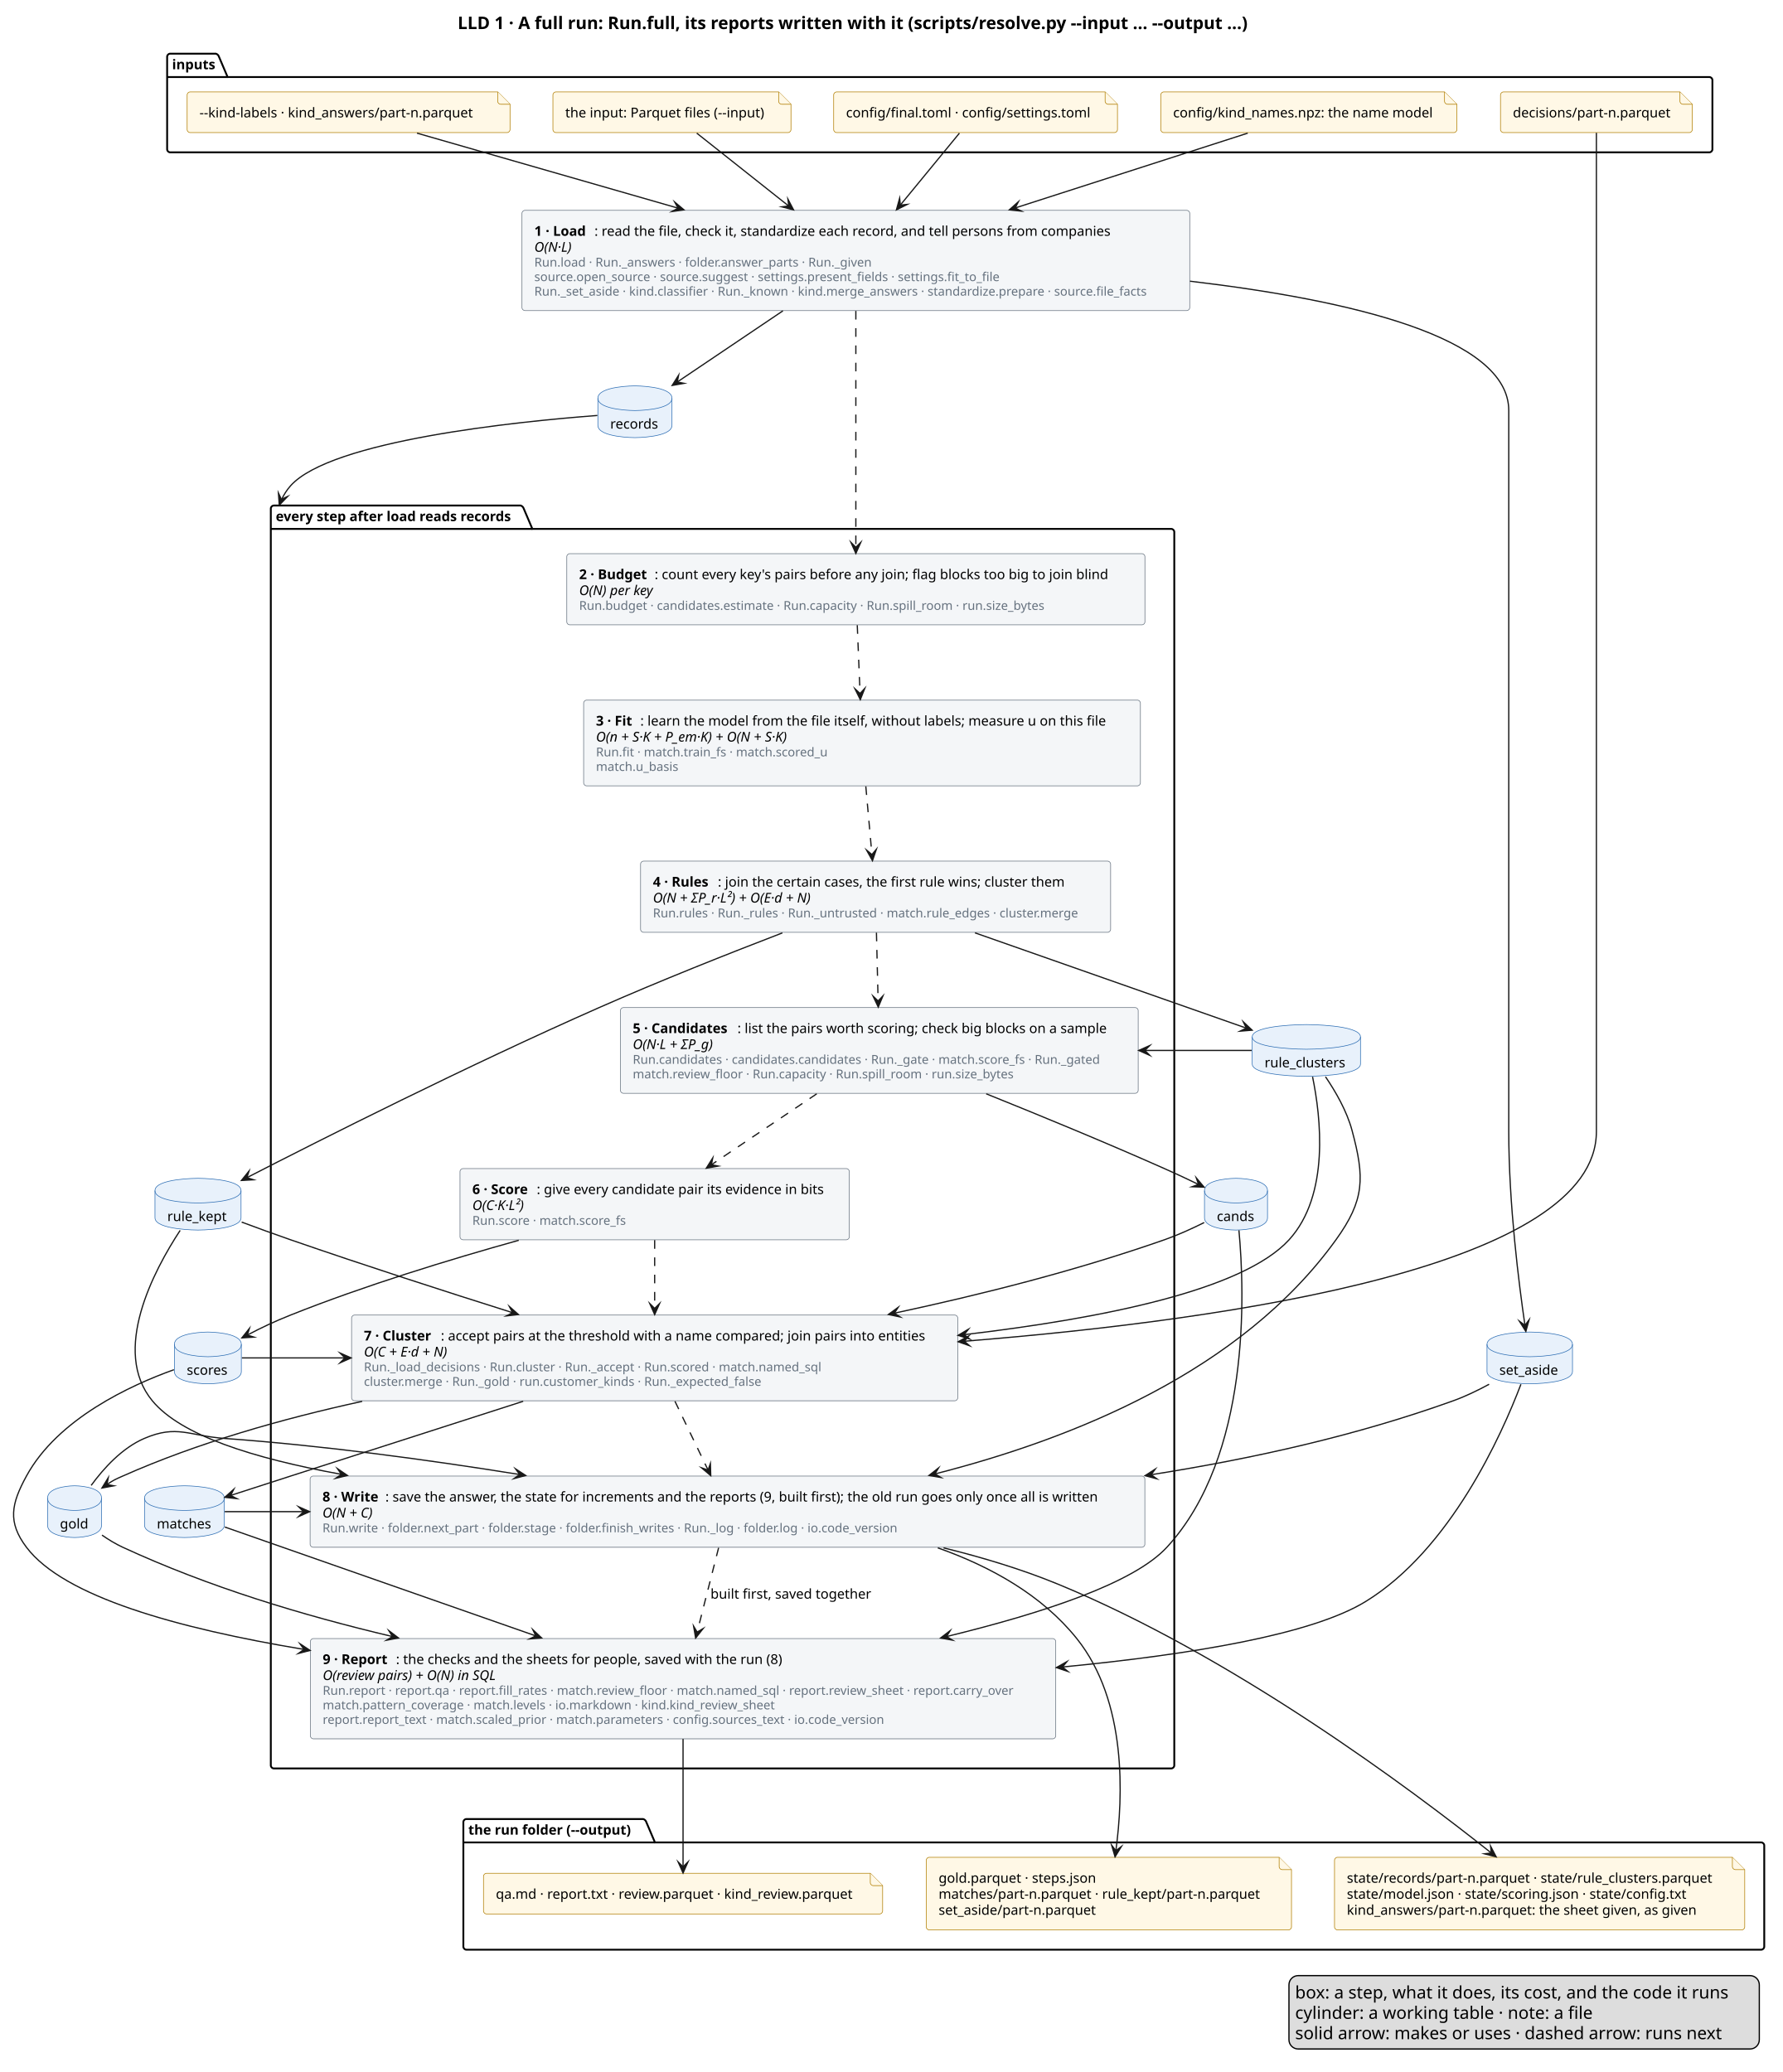
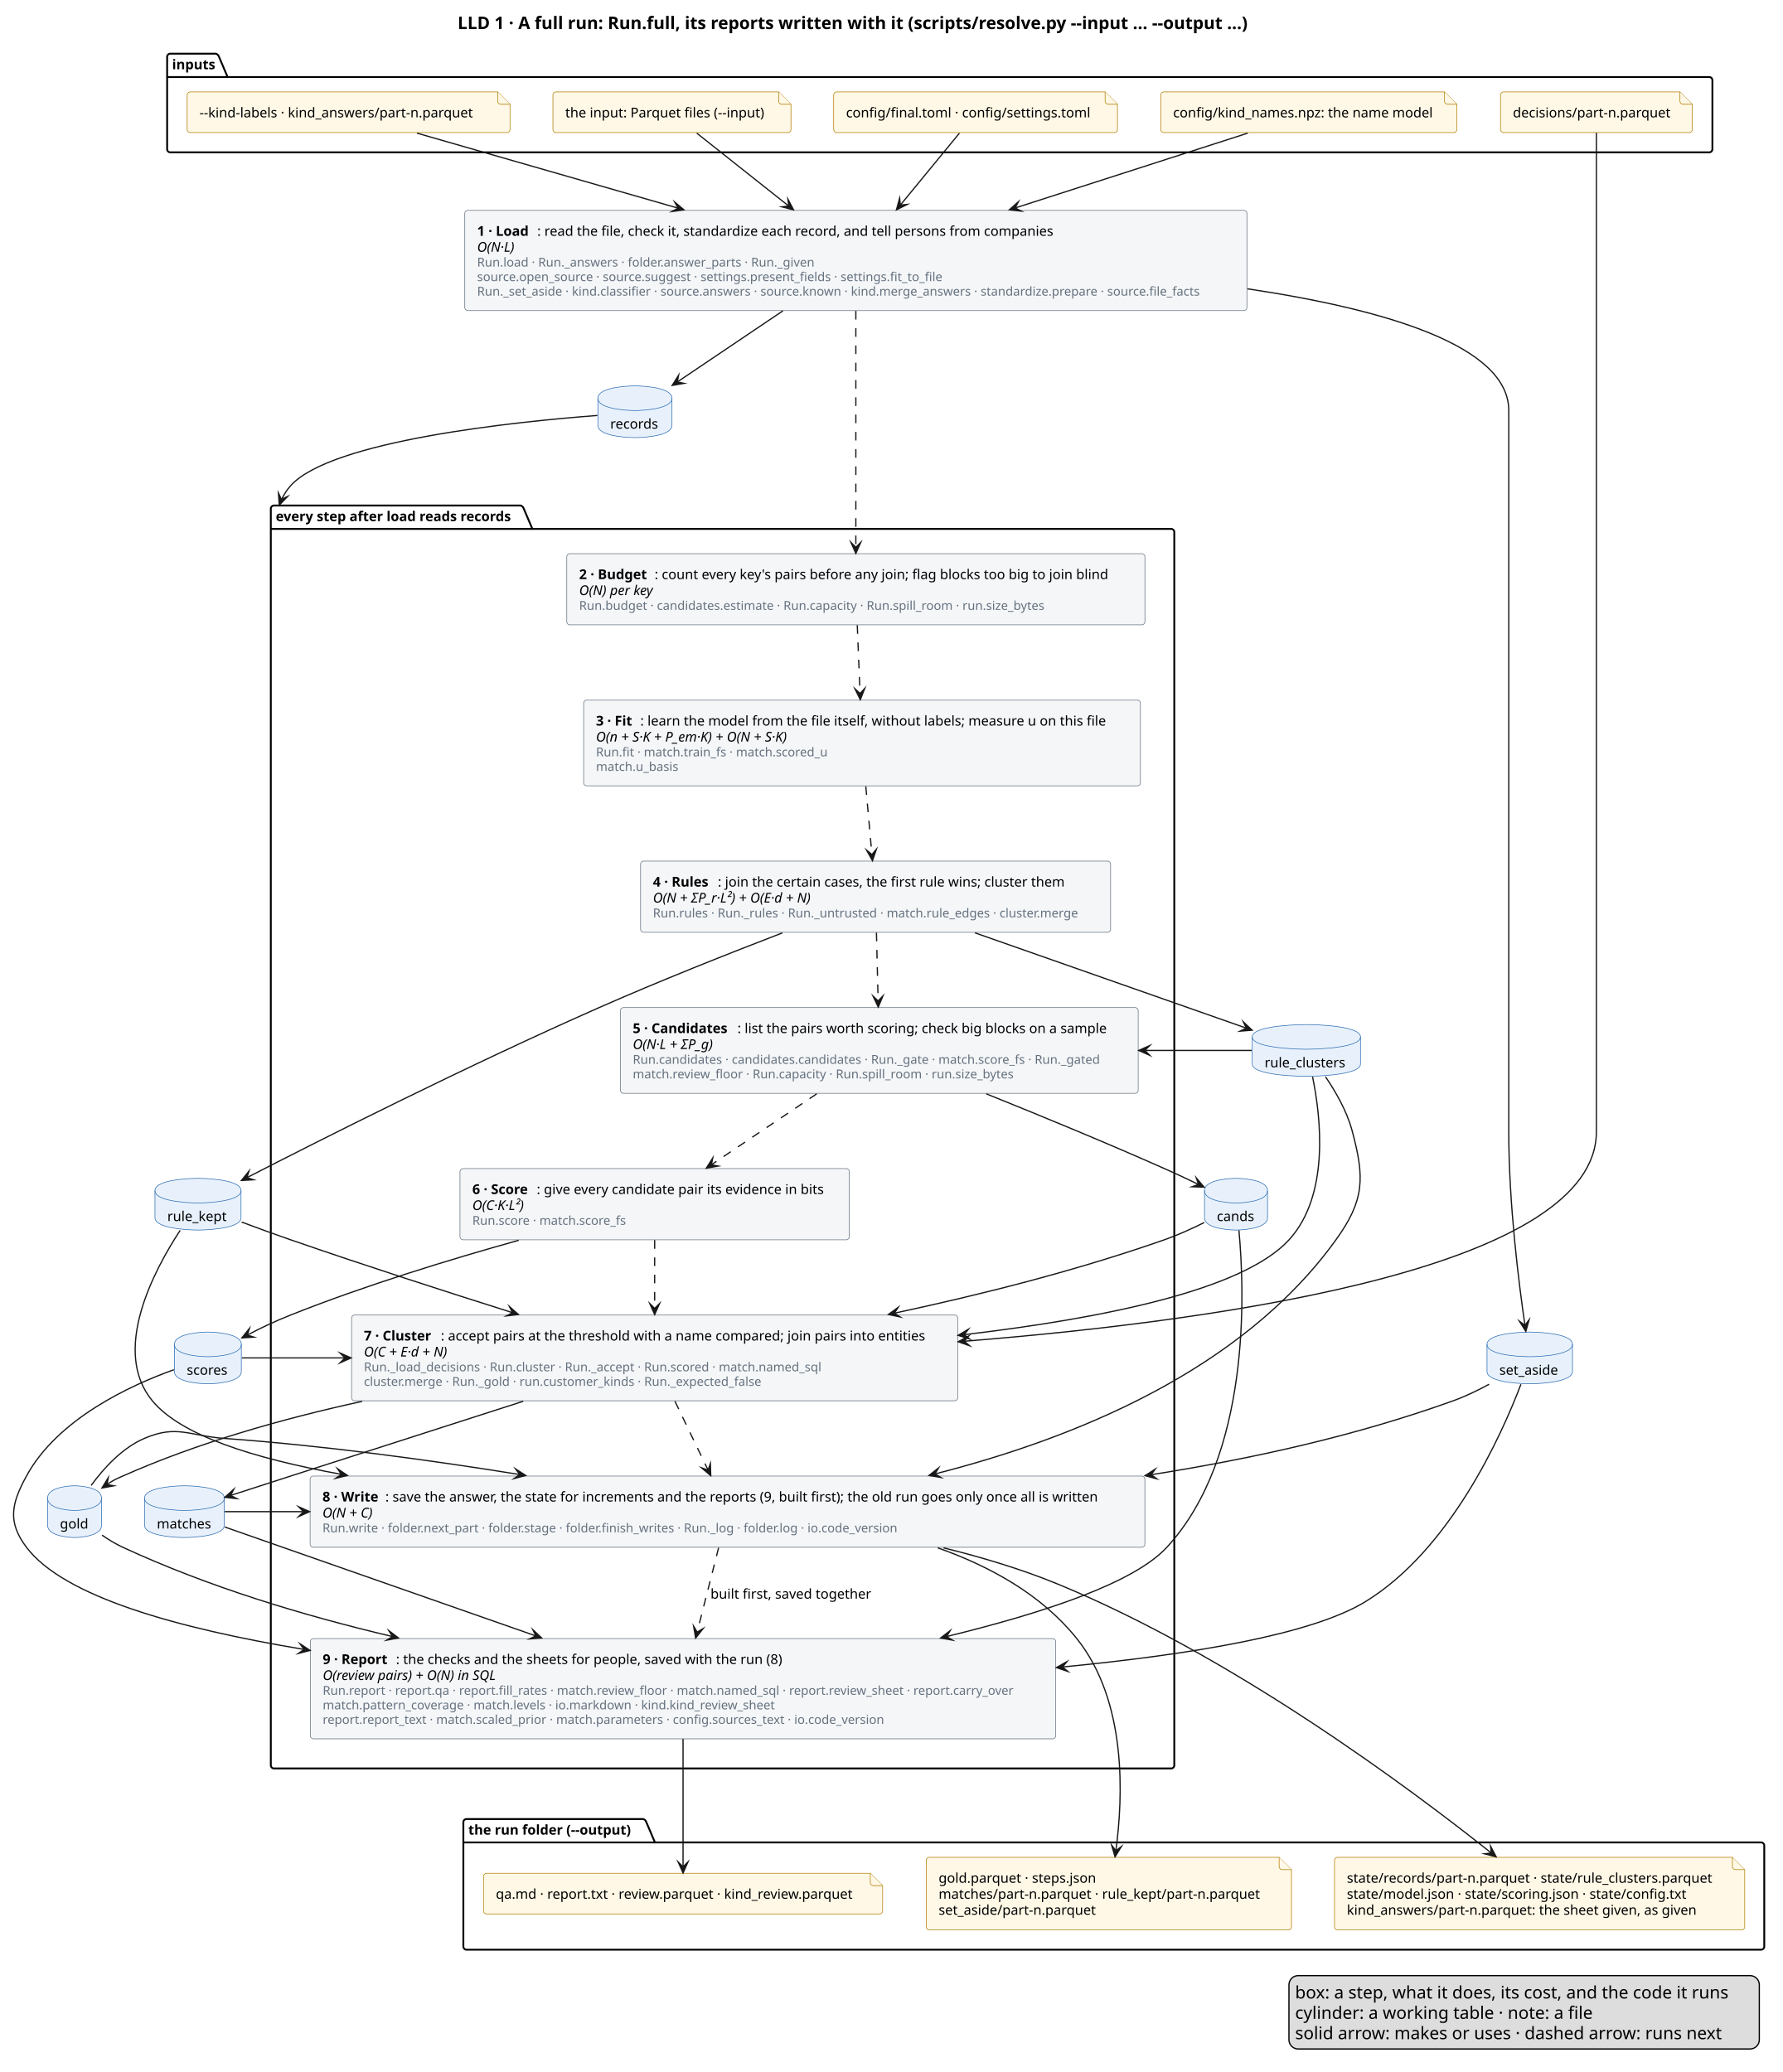
<svg xmlns="http://www.w3.org/2000/svg" version="1.1" data-diagram-type="DESCRIPTION" style="width:1444px;height:1679px;background:#FFFFFF;" width="1444px" height="1679px" viewBox="0 0 1444 1679" zoomAndPan="magnify" preserveAspectRatio="none" contentStyleType="text/css">
  <defs />
  <g font-family="sans-serif" lengthAdjust="spacing">
    <g class="title" data-source-line="1">
      <text x="370.774" y="23.535" fill="#000" font-size="14" textLength="695.871" font-weight="700">LLD 1 · A full run: Run.full, its reports written with it (scripts/resolve.py --input … --output …)</text>
    </g>
    <g class="cluster" data-qualified-name="inputs" id="ent0001" data-source-line="16">
      <path d="M137.92,43.488 L174.912,43.488 A3.75,3.75 0 0 1 177.412,45.988 L184.412,62.443 L1384.92,62.443 A2.5,2.5 0 0 1 1387.42,64.943 L1387.42,120.938 A2.5,2.5 0 0 1 1384.92,123.438 L137.92,123.438 A2.5,2.5 0 0 1 135.42,120.938 L135.42,45.988 A2.5,2.5 0 0 1 137.92,43.488" style="stroke:#000;stroke-width:1.5;" fill="none" />
      <line x1="135.42" y1="62.443" x2="184.412" y2="62.443" style="stroke:#000;stroke-width:1.5;" />
      <text x="139.42" y="56.123" fill="#000" font-size="11" textLength="35.992" font-weight="700">inputs</text>
    </g>
    <g class="cluster" data-qualified-name="after_load" id="ent0008" data-source-line="26">
      <path d="M221.92,409.638 L421.833,409.638 A3.75,3.75 0 0 1 424.333,412.138 L431.333,428.593 L948.92,428.593 A2.5,2.5 0 0 1 951.42,431.093 L951.42,1430.518 A2.5,2.5 0 0 1 948.92,1433.018 L221.92,1433.018 A2.5,2.5 0 0 1 219.42,1430.518 L219.42,412.138 A2.5,2.5 0 0 1 221.92,409.638" style="stroke:#000;stroke-width:1.5;" fill="none" />
      <line x1="219.42" y1="428.593" x2="431.333" y2="428.593" style="stroke:#000;stroke-width:1.5;" />
      <text x="223.42" y="422.273" fill="#000" font-size="11" textLength="198.913" font-weight="700">every step after load reads records</text>
    </g>
    <g class="cluster" data-qualified-name="the run folder ..--output." id="ent0025" data-source-line="45">
      <path d="M377.92,1474.018 L521.152,1474.018 A3.75,3.75 0 0 1 523.652,1476.518 L530.652,1492.973 L1426.92,1492.973 A2.5,2.5 0 0 1 1429.42,1495.473 L1429.42,1577.388 A2.5,2.5 0 0 1 1426.92,1579.888 L377.92,1579.888 A2.5,2.5 0 0 1 375.42,1577.388 L375.42,1476.518 A2.5,2.5 0 0 1 377.92,1474.018" style="stroke:#000;stroke-width:1.5;" fill="none" />
      <line x1="375.42" y1="1492.973" x2="530.652" y2="1492.973" style="stroke:#000;stroke-width:1.5;" />
      <text x="379.42" y="1486.653" fill="#000" font-size="11" textLength="142.232" font-weight="700">the run folder (--output)</text>
    </g>
    <g class="entity" data-qualified-name="inputs.f_input" id="ent0002" data-source-line="17">
      <path d="M447.98,76.988 L447.98,104.943 A2.5,2.5 0 0 0 450.48,107.443 L638.365,107.443 A2.5,2.5 0 0 0 640.865,104.943 L640.865,84.488 L630.865,74.488 L450.48,74.488 A2.5,2.5 0 0 0 447.98,76.988" style="stroke:#B07D00;stroke-width:0.5;" fill="#FFF8E6" />
      <path d="M630.865,74.488 L630.865,81.988 A2.5,2.5 0 0 0 633.365,84.488 L640.865,84.488" style="stroke:#B07D00;stroke-width:0.5;" fill="#FFF8E6" />
      <text x="457.98" y="95.123" fill="#000" font-size="11" textLength="172.885">the input: Parquet files (--input)</text>
    </g>
    <g class="entity" data-qualified-name="inputs.f_config" id="ent0003" data-source-line="18">
      <path d="M675.46,76.988 L675.46,104.943 A2.5,2.5 0 0 0 677.96,107.443 L902.884,107.443 A2.5,2.5 0 0 0 905.384,104.943 L905.384,84.488 L895.384,74.488 L677.96,74.488 A2.5,2.5 0 0 0 675.46,76.988" style="stroke:#B07D00;stroke-width:0.5;" fill="#FFF8E6" />
      <path d="M895.384,74.488 L895.384,81.988 A2.5,2.5 0 0 0 897.884,84.488 L905.384,84.488" style="stroke:#B07D00;stroke-width:0.5;" fill="#FFF8E6" />
      <text x="685.46" y="95.123" fill="#000" font-size="11" textLength="209.924">config/final.toml · config/settings.toml</text>
    </g>
    <g class="entity" data-qualified-name="inputs.f_names" id="ent0004" data-source-line="19">
      <path d="M940.46,76.988 L940.46,104.943 A2.5,2.5 0 0 0 942.96,107.443 L1177.879,107.443 A2.5,2.5 0 0 0 1180.379,104.943 L1180.379,84.488 L1170.379,74.488 L942.96,74.488 A2.5,2.5 0 0 0 940.46,76.988" style="stroke:#B07D00;stroke-width:0.5;" fill="#FFF8E6" />
      <path d="M1170.379,74.488 L1170.379,81.988 A2.5,2.5 0 0 0 1172.879,84.488 L1180.379,84.488" style="stroke:#B07D00;stroke-width:0.5;" fill="#FFF8E6" />
      <text x="950.46" y="95.123" fill="#000" font-size="11" textLength="219.919">config/kind_names.npz: the name model</text>
    </g>
    <g class="entity" data-qualified-name="inputs.f_answers" id="ent0005" data-source-line="20">
      <path d="M151.62,76.988 L151.62,104.943 A2.5,2.5 0 0 0 154.12,107.443 L410.733,107.443 A2.5,2.5 0 0 0 413.233,104.943 L413.233,84.488 L403.233,74.488 L154.12,74.488 A2.5,2.5 0 0 0 151.62,76.988" style="stroke:#B07D00;stroke-width:0.5;" fill="#FFF8E6" />
      <path d="M403.233,74.488 L403.233,81.988 A2.5,2.5 0 0 0 405.733,84.488 L413.233,84.488" style="stroke:#B07D00;stroke-width:0.5;" fill="#FFF8E6" />
      <text x="161.62" y="95.123" fill="#000" font-size="11" textLength="241.613">--kind-labels · kind_answers/part-n.parquet</text>
    </g>
    <g class="entity" data-qualified-name="inputs.f_decisions" id="ent0006" data-source-line="21">
      <path d="M1215.73,76.988 L1215.73,104.943 A2.5,2.5 0 0 0 1218.23,107.443 L1368.619,107.443 A2.5,2.5 0 0 0 1371.119,104.943 L1371.119,84.488 L1361.119,74.488 L1218.23,74.488 A2.5,2.5 0 0 0 1215.73,76.988" style="stroke:#B07D00;stroke-width:0.5;" fill="#FFF8E6" />
      <path d="M1361.119,74.488 L1361.119,81.988 A2.5,2.5 0 0 0 1363.619,84.488 L1371.119,84.488" style="stroke:#B07D00;stroke-width:0.5;" fill="#FFF8E6" />
      <text x="1225.73" y="95.123" fill="#000" font-size="11" textLength="135.389">decisions/part-n.parquet</text>
    </g>
    <g class="entity" data-qualified-name="after_load.budget" id="ent0009" data-source-line="27">
      <rect x="459.21" y="448.638" width="468.427" height="57.688" fill="#F4F6F8" style="stroke:#65717E;stroke-width:0.5;" rx="2.5" ry="2.5" />
      <text x="469.21" y="469.273" fill="#000" font-size="11" textLength="61.134" font-weight="700">2 · Budget</text>
      <text x="530.344" y="469.273" fill="#000" font-size="11" textLength="387.293">: count every key's pairs before any join; flag blocks too big to join blind</text>
      <text x="469.21" y="482.228" fill="#000" font-size="11" textLength="66.645" font-style="italic">O(N) per key</text>
      <text x="469.21" y="494.216" fill="#65717E" font-size="10" textLength="395.005">Run.budget · candidates.estimate · Run.capacity · Run.spill_room · run.size_bytes</text>
    </g>
    <g class="entity" data-qualified-name="after_load.fit" id="ent0010" data-source-line="28">
      <rect x="472.87" y="567.328" width="451.111" height="69.465" fill="#F4F6F8" style="stroke:#65717E;stroke-width:0.5;" rx="2.5" ry="2.5" />
      <text x="482.87" y="587.963" fill="#000" font-size="11" textLength="35.884" font-weight="700">3 · Fit</text>
      <text x="518.754" y="587.963" fill="#000" font-size="11" textLength="395.227">: learn the model from the file itself, without labels; measure u on this file</text>
      <text x="482.87" y="600.918" fill="#000" font-size="11" textLength="180.984" font-style="italic">O(n + S·K + P_em·K) + O(N + S·K)</text>
      <text x="482.87" y="612.906" fill="#65717E" font-size="10" textLength="197.124">Run.fit · match.train_fs · match.scored_u</text>
      <text x="482.87" y="624.684" fill="#65717E" font-size="10" textLength="69.199">match.u_basis</text>
    </g>
    <g class="entity" data-qualified-name="after_load.rules" id="ent0011" data-source-line="29">
      <rect x="519" y="697.788" width="380.845" height="57.688" fill="#F4F6F8" style="stroke:#65717E;stroke-width:0.5;" rx="2.5" ry="2.5" />
      <text x="529" y="718.423" fill="#000" font-size="11" textLength="52.588" font-weight="700">4 · Rules</text>
      <text x="581.588" y="718.423" fill="#000" font-size="11" textLength="294.508">: join the certain cases, the first rule wins; cluster them</text>
      <text x="529" y="731.378" fill="#000" font-size="11" textLength="147.727" font-style="italic">O(N + ΣP_r·L²) + O(E·d + N)</text>
      <text x="529" y="743.366" fill="#65717E" font-size="10" textLength="360.845">Run.rules · Run._rules · Run._untrusted · match.rule_edges · cluster.merge</text>
    </g>
    <g class="entity" data-qualified-name="after_load.candidates" id="ent0012" data-source-line="30">
      <rect x="502.67" y="816.478" width="419.513" height="69.465" fill="#F4F6F8" style="stroke:#65717E;stroke-width:0.5;" rx="2.5" ry="2.5" />
      <text x="512.67" y="837.113" fill="#000" font-size="11" textLength="84.804" font-weight="700">5 · Candidates</text>
      <text x="597.474" y="837.113" fill="#000" font-size="11" textLength="314.708">: list the pairs worth scoring; check big blocks on a sample</text>
      <text x="512.67" y="850.068" fill="#000" font-size="11" textLength="73.842" font-style="italic">O(N·L + ΣP_g)</text>
      <text x="512.67" y="862.056" fill="#65717E" font-size="10" textLength="394.937">Run.candidates · candidates.candidates · Run._gate · match.score_fs · Run._gated</text>
      <text x="512.67" y="873.834" fill="#65717E" font-size="10" textLength="324.419">match.review_floor · Run.capacity · Run.spill_room · run.size_bytes</text>
    </g>
    <g class="entity" data-qualified-name="after_load.score" id="ent0013" data-source-line="31">
      <rect x="372.69" y="946.938" width="315.458" height="57.688" fill="#F4F6F8" style="stroke:#65717E;stroke-width:0.5;" rx="2.5" ry="2.5" />
      <text x="382.69" y="967.573" fill="#000" font-size="11" textLength="52.143" font-weight="700">6 · Score</text>
      <text x="434.833" y="967.573" fill="#000" font-size="11" textLength="243.316">: give every candidate pair its evidence in bits</text>
      <text x="382.69" y="980.528" fill="#000" font-size="11" textLength="47.958" font-style="italic">O(C·K·L²)</text>
      <text x="382.69" y="992.516" fill="#65717E" font-size="10" textLength="130.308">Run.score · match.score_fs</text>
    </g>
    <g class="entity" data-qualified-name="after_load.cluster" id="ent0014" data-source-line="32">
      <rect x="284.85" y="1065.628" width="491.152" height="69.465" fill="#F4F6F8" style="stroke:#65717E;stroke-width:0.5;" rx="2.5" ry="2.5" />
      <text x="294.85" y="1086.263" fill="#000" font-size="11" textLength="62.294" font-weight="700">7 · Cluster</text>
      <text x="357.144" y="1086.263" fill="#000" font-size="11" textLength="408.858">: accept pairs at the threshold with a name compared; join pairs into entities</text>
      <text x="294.85" y="1099.218" fill="#000" font-size="11" textLength="79.213" font-style="italic">O(C + E·d + N)</text>
      <text x="294.85" y="1111.206" fill="#65717E" font-size="10" textLength="388.442">Run._load_decisions · Run.cluster · Run._accept · Run.scored · match.named_sql</text>
      <text x="294.85" y="1122.984" fill="#65717E" font-size="10" textLength="338.892">cluster.merge · Run._gold · run.customer_kinds · Run._expected_false</text>
    </g>
    <g class="entity" data-qualified-name="after_load.write" id="ent0015" data-source-line="33">
      <rect x="251.26" y="1196.098" width="676.321" height="57.688" fill="#F4F6F8" style="stroke:#65717E;stroke-width:0.5;" rx="2.5" ry="2.5" />
      <text x="261.26" y="1216.733" fill="#000" font-size="11" textLength="50.956" font-weight="700">8 · Write</text>
      <text x="312.216" y="1216.733" fill="#000" font-size="11" textLength="605.365">: save the answer, the state for increments and the reports (9, built first); the old run goes only once all is written</text>
      <text x="261.26" y="1229.688" fill="#000" font-size="11" textLength="47.142" font-style="italic">O(N + C)</text>
      <text x="261.26" y="1241.676" fill="#65717E" font-size="10" textLength="496.646">Run.write · folder.next_part · folder.stage · folder.finish_writes · Run._log · folder.log · io.code_version</text>
    </g>
    <g class="entity" data-qualified-name="after_load.report" id="ent0016" data-source-line="34">
      <rect x="251.46" y="1327.778" width="603.926" height="81.242" fill="#F4F6F8" style="stroke:#65717E;stroke-width:0.5;" rx="2.5" ry="2.5" />
      <text x="261.46" y="1348.413" fill="#000" font-size="11" textLength="59.34" font-weight="700">9 · Report</text>
      <text x="320.8" y="1348.413" fill="#000" font-size="11" textLength="327.062">: the checks and the sheets for people, saved with the run (8)</text>
      <text x="261.46" y="1361.368" fill="#000" font-size="11" textLength="156.406" font-style="italic">O(review pairs) + O(N) in SQL</text>
      <text x="261.46" y="1373.356" fill="#65717E" font-size="10" textLength="583.926">Run.report · report.qa · report.fill_rates · match.review_floor · match.named_sql · report.review_sheet · report.carry_over</text>
      <text x="261.46" y="1385.134" fill="#65717E" font-size="10" textLength="381.621">match.pattern_coverage · match.levels · io.markdown · kind.kind_review_sheet</text>
      <text x="261.46" y="1396.911" fill="#65717E" font-size="10" textLength="475.664">report.report_text · match.scaled_prior · match.parameters · config.sources_text · io.code_version</text>
    </g>
    <g class="entity" data-qualified-name="the run folder ..--output..f_out" id="ent0026" data-source-line="46">
      <path d="M750.46,1507.518 L750.46,1561.384 A2.5,2.5 0 0 0 752.96,1563.884 L1043.878,1563.884 A2.5,2.5 0 0 0 1046.378,1561.384 L1046.378,1515.018 L1036.378,1505.018 L752.96,1505.018 A2.5,2.5 0 0 0 750.46,1507.518" style="stroke:#B07D00;stroke-width:0.5;" fill="#FFF8E6" />
      <path d="M1036.378,1505.018 L1036.378,1512.518 A2.5,2.5 0 0 0 1038.878,1515.018 L1046.378,1515.018" style="stroke:#B07D00;stroke-width:0.5;" fill="#FFF8E6" />
      <text x="760.46" y="1525.653" fill="#000" font-size="11" textLength="133.531">gold.parquet · steps.json</text>
      <text x="760.46" y="1538.608" fill="#000" font-size="11" textLength="275.918">matches/part-n.parquet · rule_kept/part-n.parquet</text>
      <text x="760.46" y="1551.563" fill="#000" font-size="11" textLength="134.809">set_aside/part-n.parquet</text>
    </g>
    <g class="entity" data-qualified-name="the run folder ..--output..f_state" id="ent0027" data-source-line="47">
      <path d="M1081.24,1507.518 L1081.24,1561.384 A2.5,2.5 0 0 0 1083.74,1563.884 L1411.101,1563.884 A2.5,2.5 0 0 0 1413.601,1561.384 L1413.601,1515.018 L1403.601,1505.018 L1083.74,1505.018 A2.5,2.5 0 0 0 1081.24,1507.518" style="stroke:#B07D00;stroke-width:0.5;" fill="#FFF8E6" />
      <path d="M1403.601,1505.018 L1403.601,1512.518 A2.5,2.5 0 0 0 1406.101,1515.018 L1413.601,1515.018" style="stroke:#B07D00;stroke-width:0.5;" fill="#FFF8E6" />
      <text x="1091.24" y="1525.653" fill="#000" font-size="11" textLength="312.361">state/records/part-n.parquet · state/rule_clusters.parquet</text>
      <text x="1091.24" y="1538.608" fill="#000" font-size="11" textLength="292.719">state/model.json · state/scoring.json · state/config.txt</text>
      <text x="1091.24" y="1551.563" fill="#000" font-size="11" textLength="296.919">kind_answers/part-n.parquet: the sheet given, as given</text>
    </g>
    <g class="entity" data-qualified-name="the run folder ..--output..f_people" id="ent0028" data-source-line="48">
      <path d="M391.73,1520.478 L391.73,1548.433 A2.5,2.5 0 0 0 394.23,1550.933 L712.622,1550.933 A2.5,2.5 0 0 0 715.122,1548.433 L715.122,1527.978 L705.122,1517.978 L394.23,1517.978 A2.5,2.5 0 0 0 391.73,1520.478" style="stroke:#B07D00;stroke-width:0.5;" fill="#FFF8E6" />
      <path d="M705.122,1517.978 L705.122,1525.478 A2.5,2.5 0 0 0 707.622,1527.978 L715.122,1527.978" style="stroke:#B07D00;stroke-width:0.5;" fill="#FFF8E6" />
      <text x="401.73" y="1538.613" fill="#000" font-size="11" textLength="303.392">qa.md · report.txt · review.parquet · kind_review.parquet</text>
    </g>
    <g class="entity" data-qualified-name="load" id="ent0007" data-source-line="25">
-       <rect x="422.9" y="170.438" width="541.045" height="81.242" fill="#F4F6F8" style="stroke:#65717E;stroke-width:0.5;" rx="2.5" ry="2.5" />
-       <text x="432.9" y="191.073" fill="#000" font-size="11" textLength="48.71" font-weight="700">1 · Load</text>
-       <text x="481.61" y="191.073" fill="#000" font-size="11" textLength="437.862">: read the file, check it, standardize each record, and tell persons from companies</text>
-       <text x="432.9" y="204.028" fill="#000" font-size="11" textLength="33.172" font-style="italic">O(N·L)</text>
-       <text x="432.9" y="216.016" fill="#65717E" font-size="10" textLength="286.167">Run.load · Run._answers · folder.answer_parts · Run._given</text>
-       <text x="432.9" y="227.794" fill="#65717E" font-size="10" textLength="395.596">source.open_source · source.suggest · settings.present_fields · settings.fit_to_file</text>
-       <text x="432.9" y="239.571" fill="#65717E" font-size="10" textLength="521.045">Run._set_aside · kind.classifier · Run._known · kind.merge_answers · standardize.prepare · source.file_facts</text>
+       <rect x="376.56" y="170.438" width="633.721" height="81.242" fill="#F4F6F8" style="stroke:#65717E;stroke-width:0.5;" rx="2.5" ry="2.5" />
+       <text x="386.56" y="191.073" fill="#000" font-size="11" textLength="48.71" font-weight="700">1 · Load</text>
+       <text x="435.27" y="191.073" fill="#000" font-size="11" textLength="437.862">: read the file, check it, standardize each record, and tell persons from companies</text>
+       <text x="386.56" y="204.028" fill="#000" font-size="11" textLength="33.172" font-style="italic">O(N·L)</text>
+       <text x="386.56" y="216.016" fill="#65717E" font-size="10" textLength="286.167">Run.load · Run._answers · folder.answer_parts · Run._given</text>
+       <text x="386.56" y="227.794" fill="#65717E" font-size="10" textLength="395.596">source.open_source · source.suggest · settings.present_fields · settings.fit_to_file</text>
+       <text x="386.56" y="239.571" fill="#65717E" font-size="10" textLength="613.721">Run._set_aside · kind.classifier · source.answers · source.known · kind.merge_answers · standardize.prepare · source.file_facts</text>
    </g>
    <g class="entity" data-qualified-name="records" id="ent0017" data-source-line="36">
      <path d="M484.4,322.678 C484.4,312.678 514.426,312.678 514.426,312.678 C514.426,312.678 544.452,312.678 544.452,322.678 L544.452,344.633 C544.452,354.633 514.426,354.633 514.426,354.633 C514.426,354.633 484.4,354.633 484.4,344.633 L484.4,322.678" style="stroke:#2C6DB3;stroke-width:0.5;" fill="#E8F1FB" />
      <path d="M484.4,322.678 C484.4,332.678 514.426,332.678 514.426,332.678 C514.426,332.678 544.452,332.678 544.452,322.678" style="stroke:#2C6DB3;stroke-width:0.5;" fill="none" />
      <text x="494.4" y="347.313" fill="#000" font-size="11" textLength="40.052">records</text>
    </g>
    <g class="entity" data-qualified-name="set_aside" id="ent0018" data-source-line="37">
      <path d="M1204.79,1089.388 C1204.79,1079.388 1239.422,1079.388 1239.422,1079.388 C1239.422,1079.388 1274.054,1079.388 1274.054,1089.388 L1274.054,1111.343 C1274.054,1121.343 1239.422,1121.343 1239.422,1121.343 C1239.422,1121.343 1204.79,1121.343 1204.79,1111.343 L1204.79,1089.388" style="stroke:#2C6DB3;stroke-width:0.5;" fill="#E8F1FB" />
      <path d="M1204.79,1089.388 C1204.79,1099.388 1239.422,1099.388 1239.422,1099.388 C1239.422,1099.388 1274.054,1099.388 1274.054,1089.388" style="stroke:#2C6DB3;stroke-width:0.5;" fill="none" />
      <text x="1214.79" y="1114.023" fill="#000" font-size="11" textLength="49.264">set_aside</text>
    </g>
    <g class="entity" data-qualified-name="rule_clusters" id="ent0019" data-source-line="38">
      <path d="M1014.56,840.228 C1014.56,830.228 1058.427,830.228 1058.427,830.228 C1058.427,830.228 1102.295,830.228 1102.295,840.228 L1102.295,862.183 C1102.295,872.183 1058.427,872.183 1058.427,872.183 C1058.427,872.183 1014.56,872.183 1014.56,862.183 L1014.56,840.228" style="stroke:#2C6DB3;stroke-width:0.5;" fill="#E8F1FB" />
      <path d="M1014.56,840.228 C1014.56,850.228 1058.427,850.228 1058.427,850.228 C1058.427,850.228 1102.295,850.228 1102.295,840.228" style="stroke:#2C6DB3;stroke-width:0.5;" fill="none" />
      <text x="1024.56" y="864.863" fill="#000" font-size="11" textLength="67.735">rule_clusters</text>
    </g>
    <g class="entity" data-qualified-name="rule_kept" id="ent0020" data-source-line="39">
      <path d="M125.56,964.808 C125.56,954.808 160.425,954.808 160.425,954.808 C160.425,954.808 195.291,954.808 195.291,964.808 L195.291,986.763 C195.291,996.763 160.425,996.763 160.425,996.763 C160.425,996.763 125.56,996.763 125.56,986.763 L125.56,964.808" style="stroke:#2C6DB3;stroke-width:0.5;" fill="#E8F1FB" />
      <path d="M125.56,964.808 C125.56,974.808 160.425,974.808 160.425,974.808 C160.425,974.808 195.291,974.808 195.291,964.808" style="stroke:#2C6DB3;stroke-width:0.5;" fill="none" />
      <text x="135.56" y="989.443" fill="#000" font-size="11" textLength="49.731">rule_kept</text>
    </g>
    <g class="entity" data-qualified-name="cands" id="ent0021" data-source-line="40">
      <path d="M975.89,964.808 C975.89,954.808 1001.423,954.808 1001.423,954.808 C1001.423,954.808 1026.956,954.808 1026.956,964.808 L1026.956,986.763 C1026.956,996.763 1001.423,996.763 1001.423,996.763 C1001.423,996.763 975.89,996.763 975.89,986.763 L975.89,964.808" style="stroke:#2C6DB3;stroke-width:0.5;" fill="#E8F1FB" />
      <path d="M975.89,964.808 C975.89,974.808 1001.423,974.808 1001.423,974.808 C1001.423,974.808 1026.956,974.808 1026.956,964.808" style="stroke:#2C6DB3;stroke-width:0.5;" fill="none" />
      <text x="985.89" y="989.443" fill="#000" font-size="11" textLength="31.066">cands</text>
    </g>
    <g class="entity" data-qualified-name="scores" id="ent0022" data-source-line="41">
      <path d="M141.3,1089.388 C141.3,1079.388 168.418,1079.388 168.418,1079.388 C168.418,1079.388 195.535,1079.388 195.535,1089.388 L195.535,1111.343 C195.535,1121.343 168.418,1121.343 168.418,1121.343 C168.418,1121.343 141.3,1121.343 141.3,1111.343 L141.3,1089.388" style="stroke:#2C6DB3;stroke-width:0.5;" fill="#E8F1FB" />
      <path d="M141.3,1089.388 C141.3,1099.388 168.418,1099.388 168.418,1099.388 C168.418,1099.388 195.535,1099.388 195.535,1089.388" style="stroke:#2C6DB3;stroke-width:0.5;" fill="none" />
      <text x="151.3" y="1114.023" fill="#000" font-size="11" textLength="34.235">scores</text>
    </g>
    <g class="entity" data-qualified-name="matches" id="ent0023" data-source-line="42">
      <path d="M117.09,1213.958 C117.09,1203.958 149.418,1203.958 149.418,1203.958 C149.418,1203.958 181.745,1203.958 181.745,1213.958 L181.745,1235.913 C181.745,1245.913 149.418,1245.913 149.418,1245.913 C149.418,1245.913 117.09,1245.913 117.09,1235.913 L117.09,1213.958" style="stroke:#2C6DB3;stroke-width:0.5;" fill="#E8F1FB" />
      <path d="M117.09,1213.958 C117.09,1223.958 149.418,1223.958 149.418,1223.958 C149.418,1223.958 181.745,1223.958 181.745,1213.958" style="stroke:#2C6DB3;stroke-width:0.5;" fill="none" />
      <text x="127.09" y="1238.593" fill="#000" font-size="11" textLength="44.655">matches</text>
    </g>
    <g class="entity" data-qualified-name="gold" id="ent0024" data-source-line="43">
      <path d="M38.56,1213.958 C38.56,1203.958 60.419,1203.958 60.419,1203.958 C60.419,1203.958 82.279,1203.958 82.279,1213.958 L82.279,1235.913 C82.279,1245.913 60.419,1245.913 60.419,1245.913 C60.419,1245.913 38.56,1245.913 38.56,1235.913 L38.56,1213.958" style="stroke:#2C6DB3;stroke-width:0.5;" fill="#E8F1FB" />
      <path d="M38.56,1213.958 C38.56,1223.958 60.419,1223.958 60.419,1223.958 C60.419,1223.958 82.279,1223.958 82.279,1213.958" style="stroke:#2C6DB3;stroke-width:0.5;" fill="none" />
      <text x="48.56" y="1238.593" fill="#000" font-size="11" textLength="23.719">gold</text>
    </g>
    <g class="link" data-entity-1="ent0002" data-entity-2="ent0007" id="lnk29" data-source-line="51" data-link-type="dependency">
      <path d="M564.52,107.888 C584.53,123.758 612.15,145.654 639.03,166.944" style="stroke:#181818;stroke-width:1;" fill="none" id="f_input-to-load" />
      <polygon points="642.95,170.048,638.378,161.325,639.03,166.944,633.411,167.596,642.95,170.048" fill="#181818" style="stroke:#181818;stroke-width:1;stroke-linejoin:miter;stroke-miterlimit:10;" />
    </g>
    <g class="link" data-entity-1="ent0003" data-entity-2="ent0007" id="lnk30" data-source-line="52" data-link-type="dependency">
      <path d="M777.34,107.888 C764.31,123.758 746.955,144.896 729.455,166.186" style="stroke:#181818;stroke-width:1;" fill="none" id="f_config-to-load" />
      <polygon points="726.28,170.048,735.085,165.636,729.455,166.186,728.905,160.556,726.28,170.048" fill="#181818" style="stroke:#181818;stroke-width:1;stroke-linejoin:miter;stroke-miterlimit:10;" />
    </g>
    <g class="link" data-entity-1="ent0004" data-entity-2="ent0007" id="lnk31" data-source-line="53" data-link-type="dependency">
      <path d="M1010.93,107.888 C961.62,123.758 888.7,147.227 822.51,168.517" style="stroke:#181818;stroke-width:1;" fill="none" id="f_names-to-load" />
      <polygon points="817.75,170.048,827.543,171.1,822.51,168.517,825.093,163.485,817.75,170.048" fill="#181818" style="stroke:#181818;stroke-width:1;stroke-linejoin:miter;stroke-miterlimit:10;" />
    </g>
    <g class="link" data-entity-1="ent0005" data-entity-2="ent0007" id="lnk32" data-source-line="54" data-link-type="dependency">
      <path d="M337.85,107.888 C393.07,123.758 475.264,147.378 549.384,168.668" style="stroke:#181818;stroke-width:1;" fill="none" id="f_answers-to-load" />
      <polygon points="554.19,170.048,546.644,163.719,549.384,168.668,544.435,171.408,554.19,170.048" fill="#181818" style="stroke:#181818;stroke-width:1;stroke-linejoin:miter;stroke-miterlimit:10;" />
    </g>
    <g class="link" data-entity-1="ent0006" data-entity-2="ent0014" id="lnk33" data-source-line="55" data-link-type="dependency">
      <path d="M1293.42,107.628 C1293.42,130.238 1293.42,173.358 1293.42,210.058 C1293.42,210.058 1293.42,210.058 1293.42,916.938 C1293.42,1025.178 1004.304,1068.928 781.284,1086.848" style="stroke:#181818;stroke-width:1;" fill="none" id="f_decisions-to-cluster" />
      <polygon points="776.3,1087.248,785.591,1090.515,781.284,1086.848,784.951,1082.54,776.3,1087.248" fill="#181818" style="stroke:#181818;stroke-width:1;stroke-linejoin:miter;stroke-miterlimit:10;" />
    </g>
    <g class="link" data-entity-1="ent0007" data-entity-2="ent0009" id="lnk34" data-source-line="57" data-link-type="dependency">
      <path d="M693.42,251.928 C693.42,306.038 693.42,396.338 693.42,443.478" style="stroke:#181818;stroke-width:1;stroke-dasharray:7,7;" fill="none" id="load-to-budget" />
      <polygon points="693.42,448.478,697.42,439.478,693.42,443.478,689.42,439.478,693.42,448.478" fill="#181818" style="stroke:#181818;stroke-width:1;stroke-linejoin:miter;stroke-miterlimit:10;" />
    </g>
    <g class="link" data-entity-1="ent0009" data-entity-2="ent0010" id="lnk35" data-source-line="58" data-link-type="dependency">
      <path d="M694.57,506.598 C695.3,524.558 696.058,542.942 696.828,561.952" style="stroke:#181818;stroke-width:1;stroke-dasharray:7,7;" fill="none" id="budget-to-fit" />
      <polygon points="697.03,566.948,700.662,557.794,696.828,561.952,692.669,558.118,697.03,566.948" fill="#181818" style="stroke:#181818;stroke-width:1;stroke-linejoin:miter;stroke-miterlimit:10;" />
    </g>
    <g class="link" data-entity-1="ent0010" data-entity-2="ent0011" id="lnk36" data-source-line="59" data-link-type="dependency">
      <path d="M701.49,637.198 C703.19,656.188 704.833,674.548 706.443,692.478" style="stroke:#181818;stroke-width:1;stroke-dasharray:7,7;" fill="none" id="fit-to-rules" />
      <polygon points="706.89,697.458,710.069,688.137,706.443,692.478,702.101,688.852,706.89,697.458" fill="#181818" style="stroke:#181818;stroke-width:1;stroke-linejoin:miter;stroke-miterlimit:10;" />
    </g>
    <g class="link" data-entity-1="ent0011" data-entity-2="ent0012" id="lnk37" data-source-line="60" data-link-type="dependency">
      <path d="M710.11,755.758 C710.55,773.708 710.996,792.1 711.466,811.11" style="stroke:#181818;stroke-width:1;stroke-dasharray:7,7;" fill="none" id="rules-to-candidates" />
      <polygon points="711.59,816.108,715.366,807.012,711.466,811.11,707.369,807.21,711.59,816.108" fill="#181818" style="stroke:#181818;stroke-width:1;stroke-linejoin:miter;stroke-miterlimit:10;" />
    </g>
    <g class="link" data-entity-1="ent0012" data-entity-2="ent0013" id="lnk38" data-source-line="61" data-link-type="dependency">
      <path d="M661.73,886.348 C633.54,905.338 603.027,925.885 576.407,943.815" style="stroke:#181818;stroke-width:1;stroke-dasharray:7,7;" fill="none" id="candidates-to-score" />
      <polygon points="572.26,946.608,581.959,944.898,576.407,943.815,577.49,938.263,572.26,946.608" fill="#181818" style="stroke:#181818;stroke-width:1;stroke-linejoin:miter;stroke-miterlimit:10;" />
    </g>
    <g class="link" data-entity-1="ent0013" data-entity-2="ent0014" id="lnk39" data-source-line="62" data-link-type="dependency">
      <path d="M530.42,1004.908 C530.42,1022.858 530.42,1041.248 530.42,1060.258" style="stroke:#181818;stroke-width:1;stroke-dasharray:7,7;" fill="none" id="score-to-cluster" />
      <polygon points="530.42,1065.258,534.42,1056.258,530.42,1060.258,526.42,1056.258,530.42,1065.258" fill="#181818" style="stroke:#181818;stroke-width:1;stroke-linejoin:miter;stroke-miterlimit:10;" />
    </g>
    <g class="link" data-entity-1="ent0014" data-entity-2="ent0015" id="lnk40" data-source-line="63" data-link-type="dependency">
      <path d="M546.86,1135.508 C556,1154.488 565.062,1173.323 573.692,1191.253" style="stroke:#181818;stroke-width:1;stroke-dasharray:7,7;" fill="none" id="cluster-to-write" />
      <polygon points="575.86,1195.758,575.561,1185.914,573.692,1191.253,568.353,1189.384,575.86,1195.758" fill="#181818" style="stroke:#181818;stroke-width:1;stroke-linejoin:miter;stroke-miterlimit:10;" />
    </g>
    <g class="link" data-entity-1="ent0015" data-entity-2="ent0016" id="lnk41" data-source-line="64" data-link-type="dependency">
      <path d="M582.22,1254.228 C576.89,1275.188 570.784,1299.203 564.844,1322.533" style="stroke:#181818;stroke-width:1;stroke-dasharray:7,7;" fill="none" id="write-to-report" />
      <polygon points="563.61,1327.378,569.707,1319.643,564.844,1322.533,561.954,1317.67,563.61,1327.378" fill="#181818" style="stroke:#181818;stroke-width:1;stroke-linejoin:miter;stroke-miterlimit:10;" />
      <text x="575.65" y="1295.413" fill="#000" font-size="11" textLength="135.448">built first, saved together</text>
    </g>
    <g class="link" data-entity-1="ent0007" data-entity-2="ent0017" id="lnk42" data-source-line="66" data-link-type="dependency">
      <path d="M634.32,251.878 C604.27,272.118 573.197,293.064 548.737,309.544" style="stroke:#181818;stroke-width:1;" fill="none" id="load-to-records" />
      <polygon points="544.59,312.338,554.289,310.627,548.737,309.544,549.819,303.992,544.59,312.338" fill="#181818" style="stroke:#181818;stroke-width:1;stroke-linejoin:miter;stroke-miterlimit:10;" />
    </g>
    <g class="link" data-entity-1="ent0007" data-entity-2="ent0018" id="lnk43" data-source-line="67" data-link-type="dependency">
-       <path d="M964.12,227.858 C1094.27,243.168 1222.42,273.318 1222.42,332.658 C1222.42,332.658 1222.42,332.658 1222.42,916.938 C1222.42,975.948 1230.629,1040.271 1235.539,1073.951" style="stroke:#181818;stroke-width:1;" fill="none" id="load-to-set_aside" />
+       <path d="M1010.69,234.038 C1123.19,250.828 1222.42,280.438 1222.42,332.658 C1222.42,332.658 1222.42,332.658 1222.42,916.938 C1222.42,975.948 1230.629,1040.271 1235.539,1073.951" style="stroke:#181818;stroke-width:1;" fill="none" id="load-to-set_aside" />
      <polygon points="1236.26,1078.898,1238.92,1069.415,1235.539,1073.951,1231.004,1070.569,1236.26,1078.898" fill="#181818" style="stroke:#181818;stroke-width:1;stroke-linejoin:miter;stroke-miterlimit:10;" />
    </g>
    <g class="link" data-entity-1="ent0017" data-entity-2="ent0008" id="lnk44" data-source-line="68" data-link-type="dependency">
      <path d="M483.97,336.668 C418.63,341.638 268.25,356.908 235.42,393.638 C232.435,396.978 230.056,400.724 228.179,404.728 C227.71,405.729 227.272,406.747 226.864,407.778 C226.66,408.293 228.167,404.112 227.978,404.634" style="stroke:#181818;stroke-width:1;" fill="none" id="records-to-after_load" />
      <polygon points="226.274,409.335,233.102,402.236,227.978,404.634,225.58,399.51,226.274,409.335" fill="#181818" style="stroke:#181818;stroke-width:1;stroke-linejoin:miter;stroke-miterlimit:10;" />
    </g>
    <g class="link" data-entity-1="ent0011" data-entity-2="ent0019" id="lnk45" data-source-line="69" data-link-type="dependency">
      <path d="M789.93,755.908 C859.78,780.438 953.563,813.381 1009.793,833.131" style="stroke:#181818;stroke-width:1;" fill="none" id="rules-to-rule_clusters" />
      <polygon points="1014.51,834.788,1007.344,828.032,1009.793,833.131,1004.693,835.58,1014.51,834.788" fill="#181818" style="stroke:#181818;stroke-width:1;stroke-linejoin:miter;stroke-miterlimit:10;" />
    </g>
    <g class="link" data-entity-1="ent0011" data-entity-2="ent0020" id="lnk46" data-source-line="70" data-link-type="dependency">
      <path d="M633.91,755.948 C590.2,772.738 534.32,794.908 485.42,816.478 C378.33,863.718 259.227,923.863 200.047,954.273" style="stroke:#181818;stroke-width:1;" fill="none" id="rules-to-rule_kept" />
      <polygon points="195.6,956.558,205.433,956.003,200.047,954.273,201.777,948.887,195.6,956.558" fill="#181818" style="stroke:#181818;stroke-width:1;stroke-linejoin:miter;stroke-miterlimit:10;" />
    </g>
    <g class="link" data-entity-1="ent0019" data-entity-2="ent0012" id="lnk47" data-source-line="71" data-link-type="dependency">
      <path d="M1014.12,851.208 C983.61,851.208 958.1,851.208 927.59,851.208" style="stroke:#181818;stroke-width:1;" fill="none" id="rule_clusters-to-candidates" />
      <polygon points="922.59,851.208,931.59,855.208,927.59,851.208,931.59,847.208,922.59,851.208" fill="#181818" style="stroke:#181818;stroke-width:1;stroke-linejoin:miter;stroke-miterlimit:10;" />
    </g>
    <g class="link" data-entity-1="ent0019" data-entity-2="ent0014" id="lnk48" data-source-line="72" data-link-type="dependency">
      <path d="M1063.44,872.498 C1070.12,904.898 1077.57,968.328 1044.42,1004.628 C1007.25,1045.338 894.546,1068.153 781.166,1081.513" style="stroke:#181818;stroke-width:1;" fill="none" id="rule_clusters-to-cluster" />
      <polygon points="776.2,1082.098,785.606,1085.018,781.166,1081.513,784.67,1077.073,776.2,1082.098" fill="#181818" style="stroke:#181818;stroke-width:1;stroke-linejoin:miter;stroke-miterlimit:10;" />
    </g>
    <g class="link" data-entity-1="ent0019" data-entity-2="ent0015" id="lnk49" data-source-line="73" data-link-type="dependency">
      <path d="M1073.92,872.498 C1082.06,884.448 1091.2,900.248 1095.42,915.938 C1105.78,954.408 1105.7,972.298 1082.42,1004.628 C1005.46,1111.548 869.135,1165.944 757.525,1194.364" style="stroke:#181818;stroke-width:1;" fill="none" id="rule_clusters-to-write" />
      <polygon points="752.68,1195.598,762.389,1197.254,757.525,1194.364,760.415,1189.501,752.68,1195.598" fill="#181818" style="stroke:#181818;stroke-width:1;stroke-linejoin:miter;stroke-miterlimit:10;" />
    </g>
    <g class="link" data-entity-1="ent0020" data-entity-2="ent0014" id="lnk50" data-source-line="74" data-link-type="dependency">
      <path d="M195.79,990.288 C208.27,994.948 222.43,1000.128 235.42,1004.628 C296.17,1025.648 359.711,1046.185 415.291,1063.705" style="stroke:#181818;stroke-width:1;" fill="none" id="rule_kept-to-cluster" />
      <polygon points="420.06,1065.208,412.679,1058.688,415.291,1063.705,410.274,1066.317,420.06,1065.208" fill="#181818" style="stroke:#181818;stroke-width:1;stroke-linejoin:miter;stroke-miterlimit:10;" />
    </g>
    <g class="link" data-entity-1="ent0020" data-entity-2="ent0015" id="lnk51" data-source-line="75" data-link-type="dependency">
      <path d="M145.96,997.008 C124.47,1029.758 90.05,1094.758 123.42,1135.098 C146.62,1163.128 204.422,1181.498 276.602,1194.708" style="stroke:#181818;stroke-width:1;" fill="none" id="rule_kept-to-write" />
      <polygon points="281.52,1195.608,273.387,1190.053,276.602,1194.708,271.947,1197.923,281.52,1195.608" fill="#181818" style="stroke:#181818;stroke-width:1;stroke-linejoin:miter;stroke-miterlimit:10;" />
    </g>
    <g class="link" data-entity-1="ent0012" data-entity-2="ent0021" id="lnk52" data-source-line="76" data-link-type="dependency">
      <path d="M799.04,886.338 C842.61,903.858 896.09,925.898 943.42,946.938 C954.04,951.658 961.102,954.955 971.092,959.805" style="stroke:#181818;stroke-width:1;" fill="none" id="candidates-to-cands" />
      <polygon points="975.59,961.988,969.241,954.459,971.092,959.805,965.747,961.656,975.59,961.988" fill="#181818" style="stroke:#181818;stroke-width:1;stroke-linejoin:miter;stroke-miterlimit:10;" />
    </g>
    <g class="link" data-entity-1="ent0021" data-entity-2="ent0014" id="lnk53" data-source-line="77" data-link-type="dependency">
      <path d="M975.67,990.658 C965.79,995.578 954.28,1000.828 943.42,1004.628 C871.82,1029.678 795.769,1048.871 724.639,1064.111" style="stroke:#181818;stroke-width:1;" fill="none" id="cands-to-cluster" />
      <polygon points="719.75,1065.158,729.388,1067.184,724.639,1064.111,727.712,1059.362,719.75,1065.158" fill="#181818" style="stroke:#181818;stroke-width:1;stroke-linejoin:miter;stroke-miterlimit:10;" />
    </g>
    <g class="link" data-entity-1="ent0021" data-entity-2="ent0016" id="lnk54" data-source-line="78" data-link-type="dependency">
      <path d="M1003.79,996.938 C1008.5,1047.318 1013.38,1179.968 945.42,1253.778 C918.73,1282.778 846.058,1306.844 766.928,1326.134" style="stroke:#181818;stroke-width:1;" fill="none" id="cands-to-report" />
      <polygon points="762.07,1327.318,771.761,1329.073,766.928,1326.134,769.867,1321.301,762.07,1327.318" fill="#181818" style="stroke:#181818;stroke-width:1;stroke-linejoin:miter;stroke-miterlimit:10;" />
    </g>
    <g class="link" data-entity-1="ent0013" data-entity-2="ent0022" id="lnk55" data-source-line="79" data-link-type="dependency">
      <path d="M420.29,1005.038 C364.16,1020.668 295.29,1041.758 235.42,1065.628 C222.12,1070.938 212.3,1075.591 200.39,1081.821" style="stroke:#181818;stroke-width:1;" fill="none" id="score-to-scores" />
      <polygon points="195.96,1084.138,205.789,1083.511,200.39,1081.821,202.081,1076.422,195.96,1084.138" fill="#181818" style="stroke:#181818;stroke-width:1;stroke-linejoin:miter;stroke-miterlimit:10;" />
    </g>
    <g class="link" data-entity-1="ent0022" data-entity-2="ent0014" id="lnk56" data-source-line="80" data-link-type="dependency">
      <path d="M196,1100.358 C225.5,1100.358 250,1100.358 279.5,1100.358" style="stroke:#181818;stroke-width:1;" fill="none" id="scores-to-cluster" />
      <polygon points="284.5,1100.358,275.5,1096.358,279.5,1100.358,275.5,1104.358,284.5,1100.358" fill="#181818" style="stroke:#181818;stroke-width:1;stroke-linejoin:miter;stroke-miterlimit:10;" />
    </g>
    <g class="link" data-entity-1="ent0022" data-entity-2="ent0016" id="lnk57" data-source-line="81" data-link-type="dependency">
      <path d="M140.92,1109.908 C105.87,1122.458 46.78,1149.578 21.42,1196.098 C9.15,1218.608 6,1233.298 21.42,1253.778 C51.6,1293.858 143.438,1319.426 246.328,1336.576" style="stroke:#181818;stroke-width:1;" fill="none" id="scores-to-report" />
      <polygon points="251.26,1337.398,243.04,1331.973,246.328,1336.576,241.725,1339.864,251.26,1337.398" fill="#181818" style="stroke:#181818;stroke-width:1;stroke-linejoin:miter;stroke-miterlimit:10;" />
    </g>
    <g class="link" data-entity-1="ent0014" data-entity-2="ent0023" id="lnk58" data-source-line="82" data-link-type="dependency">
      <path d="M423.9,1135.498 C367.81,1153.498 297.88,1175.958 235.42,1196.098 C217.8,1201.778 202.907,1206.598 186.847,1211.798" style="stroke:#181818;stroke-width:1;" fill="none" id="cluster-to-matches" />
      <polygon points="182.09,1213.338,191.885,1214.371,186.847,1211.798,189.42,1206.76,182.09,1213.338" fill="#181818" style="stroke:#181818;stroke-width:1;stroke-linejoin:miter;stroke-miterlimit:10;" />
    </g>
    <g class="link" data-entity-1="ent0014" data-entity-2="ent0024" id="lnk59" data-source-line="83" data-link-type="dependency">
      <path d="M293.44,1135.558 C228.82,1149.638 159.98,1169.178 99.42,1196.098 C93.64,1198.658 91.973,1199.315 86.693,1202.965" style="stroke:#181818;stroke-width:1;" fill="none" id="cluster-to-gold" />
      <polygon points="82.58,1205.808,92.258,1203.981,86.693,1202.965,87.709,1197.4,82.58,1205.808" fill="#181818" style="stroke:#181818;stroke-width:1;stroke-linejoin:miter;stroke-miterlimit:10;" />
    </g>
    <g class="link" data-entity-1="ent0023" data-entity-2="ent0015" id="lnk60" data-source-line="84" data-link-type="dependency">
      <path d="M182.08,1224.938 C205.02,1224.938 222.96,1224.938 245.9,1224.938" style="stroke:#181818;stroke-width:1;" fill="none" id="matches-to-write" />
      <polygon points="250.9,1224.938,241.9,1220.938,245.9,1224.938,241.9,1228.938,250.9,1224.938" fill="#181818" style="stroke:#181818;stroke-width:1;stroke-linejoin:miter;stroke-miterlimit:10;" />
    </g>
    <g class="link" data-entity-1="ent0023" data-entity-2="ent0016" id="lnk61" data-source-line="85" data-link-type="dependency">
      <path d="M182.14,1237.398 C237.37,1256.728 346.871,1295.076 434.131,1325.626" style="stroke:#181818;stroke-width:1;" fill="none" id="matches-to-report" />
      <polygon points="438.85,1327.278,431.677,1320.529,434.131,1325.626,429.034,1328.08,438.85,1327.278" fill="#181818" style="stroke:#181818;stroke-width:1;stroke-linejoin:miter;stroke-miterlimit:10;" />
    </g>
    <g class="link" data-entity-1="ent0024" data-entity-2="ent0015" id="lnk62" data-source-line="86" data-link-type="dependency">
      <path d="M73.87,1203.668 C83.87,1189.968 98.88,1173.328 116.92,1165.598 C143.47,1154.208 153.11,1163.508 181.92,1165.598 C262.68,1171.438 346.793,1182.937 421.003,1194.827" style="stroke:#181818;stroke-width:1;" fill="none" id="gold-to-write" />
      <polygon points="425.94,1195.618,417.686,1190.245,421.003,1194.827,416.421,1198.144,425.94,1195.618" fill="#181818" style="stroke:#181818;stroke-width:1;stroke-linejoin:miter;stroke-miterlimit:10;" />
    </g>
    <g class="link" data-entity-1="ent0024" data-entity-2="ent0016" id="lnk63" data-source-line="87" data-link-type="dependency">
      <path d="M82.64,1243.948 C87.91,1247.598 93.68,1251.128 99.42,1253.778 C169.22,1286.018 244.584,1308.788 317.994,1326.148" style="stroke:#181818;stroke-width:1;" fill="none" id="gold-to-report" />
      <polygon points="322.86,1327.298,315.022,1321.334,317.994,1326.148,313.181,1329.12,322.86,1327.298" fill="#181818" style="stroke:#181818;stroke-width:1;stroke-linejoin:miter;stroke-miterlimit:10;" />
    </g>
    <g class="link" data-entity-1="ent0018" data-entity-2="ent0015" id="lnk64" data-source-line="88" data-link-type="dependency">
      <path d="M1206.51,1121.698 C1197.35,1126.668 1187.23,1131.568 1177.42,1135.098 C1098.72,1163.358 1015.889,1181.858 932.679,1194.998" style="stroke:#181818;stroke-width:1;" fill="none" id="set_aside-to-write" />
      <polygon points="927.74,1195.778,937.254,1198.325,932.679,1194.998,936.006,1190.423,927.74,1195.778" fill="#181818" style="stroke:#181818;stroke-width:1;stroke-linejoin:miter;stroke-miterlimit:10;" />
    </g>
    <g class="link" data-entity-1="ent0018" data-entity-2="ent0016" id="lnk65" data-source-line="89" data-link-type="dependency">
      <path d="M1232.27,1121.718 C1216.63,1162.848 1175.22,1255.558 1106.42,1297.778 C1062.76,1324.578 965.607,1340.624 860.837,1350.814" style="stroke:#181818;stroke-width:1;" fill="none" id="set_aside-to-report" />
      <polygon points="855.86,1351.298,865.205,1354.408,860.837,1350.814,864.431,1346.446,855.86,1351.298" fill="#181818" style="stroke:#181818;stroke-width:1;stroke-linejoin:miter;stroke-miterlimit:10;" />
    </g>
    <g class="link" data-entity-1="ent0015" data-entity-2="ent0026" id="lnk66" data-source-line="91" data-link-type="dependency">
      <path d="M759.81,1254.268 C802.47,1269.348 844.1,1292.428 872.42,1327.778 C913.38,1378.898 909.904,1456.333 904.094,1499.693" style="stroke:#181818;stroke-width:1;" fill="none" id="write-to-f_out" />
      <polygon points="903.43,1504.648,908.59,1496.259,904.094,1499.693,900.661,1495.197,903.43,1504.648" fill="#181818" style="stroke:#181818;stroke-width:1;stroke-linejoin:miter;stroke-miterlimit:10;" />
    </g>
    <g class="link" data-entity-1="ent0015" data-entity-2="ent0027" id="lnk67" data-source-line="92" data-link-type="dependency">
      <path d="M764.46,1254.268 C796.01,1262.018 828.16,1271.718 857.42,1283.778 C999.39,1342.308 1142.697,1449.366 1208.307,1501.546" style="stroke:#181818;stroke-width:1;" fill="none" id="write-to-f_state" />
      <polygon points="1212.22,1504.658,1207.666,1495.926,1208.307,1501.546,1202.686,1502.187,1212.22,1504.658" fill="#181818" style="stroke:#181818;stroke-width:1;stroke-linejoin:miter;stroke-miterlimit:10;" />
    </g>
    <g class="link" data-entity-1="ent0016" data-entity-2="ent0028" id="lnk68" data-source-line="93" data-link-type="dependency">
      <path d="M553.42,1409.118 C553.42,1444.008 553.42,1487.978 553.42,1512.758" style="stroke:#181818;stroke-width:1;" fill="none" id="report-to-f_people" />
      <polygon points="553.42,1517.758,557.42,1508.758,553.42,1512.758,549.42,1508.758,553.42,1517.758" fill="#181818" style="stroke:#181818;stroke-width:1;stroke-linejoin:miter;stroke-miterlimit:10;" />
    </g>
    <g class="legend" data-source-line="94">
      <rect x="1044.331" y="1600.888" width="381.089" height="59.465" fill="#DDD" style="stroke:#000;stroke-width:1;" rx="7.5" ry="7.5" />
      <text x="1049.331" y="1619.423" fill="#000" font-size="14" textLength="371.089">box: a step, what it does, its cost, and the code it runs</text>
      <text x="1049.331" y="1635.912" fill="#000" font-size="14" textLength="253.121">cylinder: a working table · note: a file</text>
      <text x="1049.331" y="1652.4" fill="#000" font-size="14" textLength="361.491">solid arrow: makes or uses · dashed arrow: runs next</text>
    </g>
  </g>
</svg>
